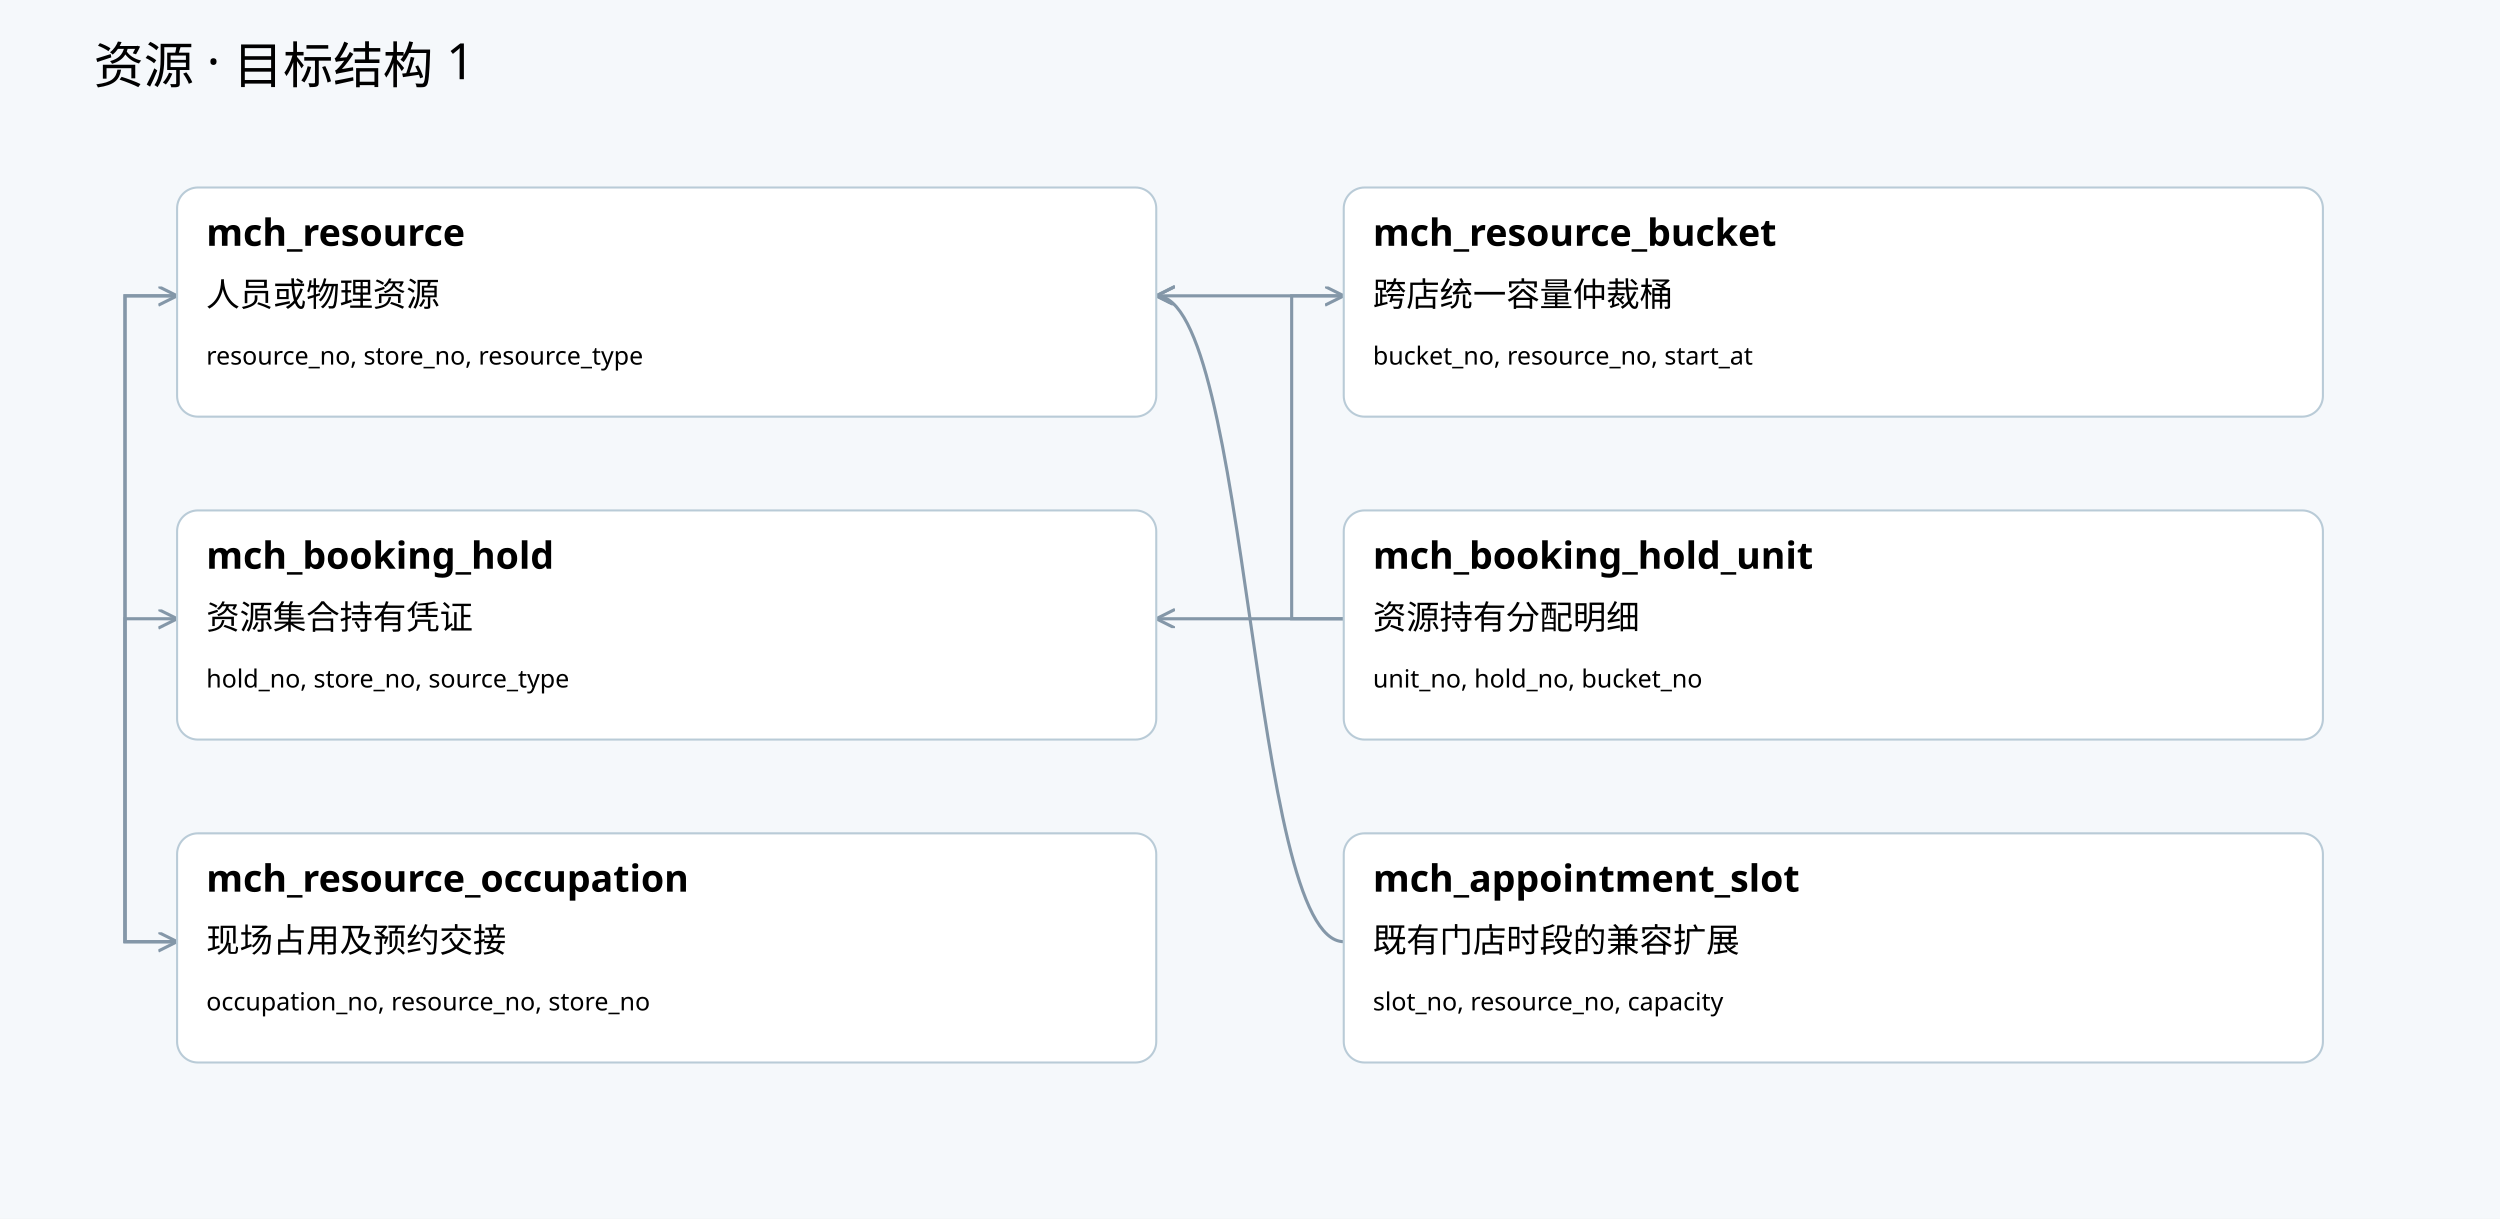
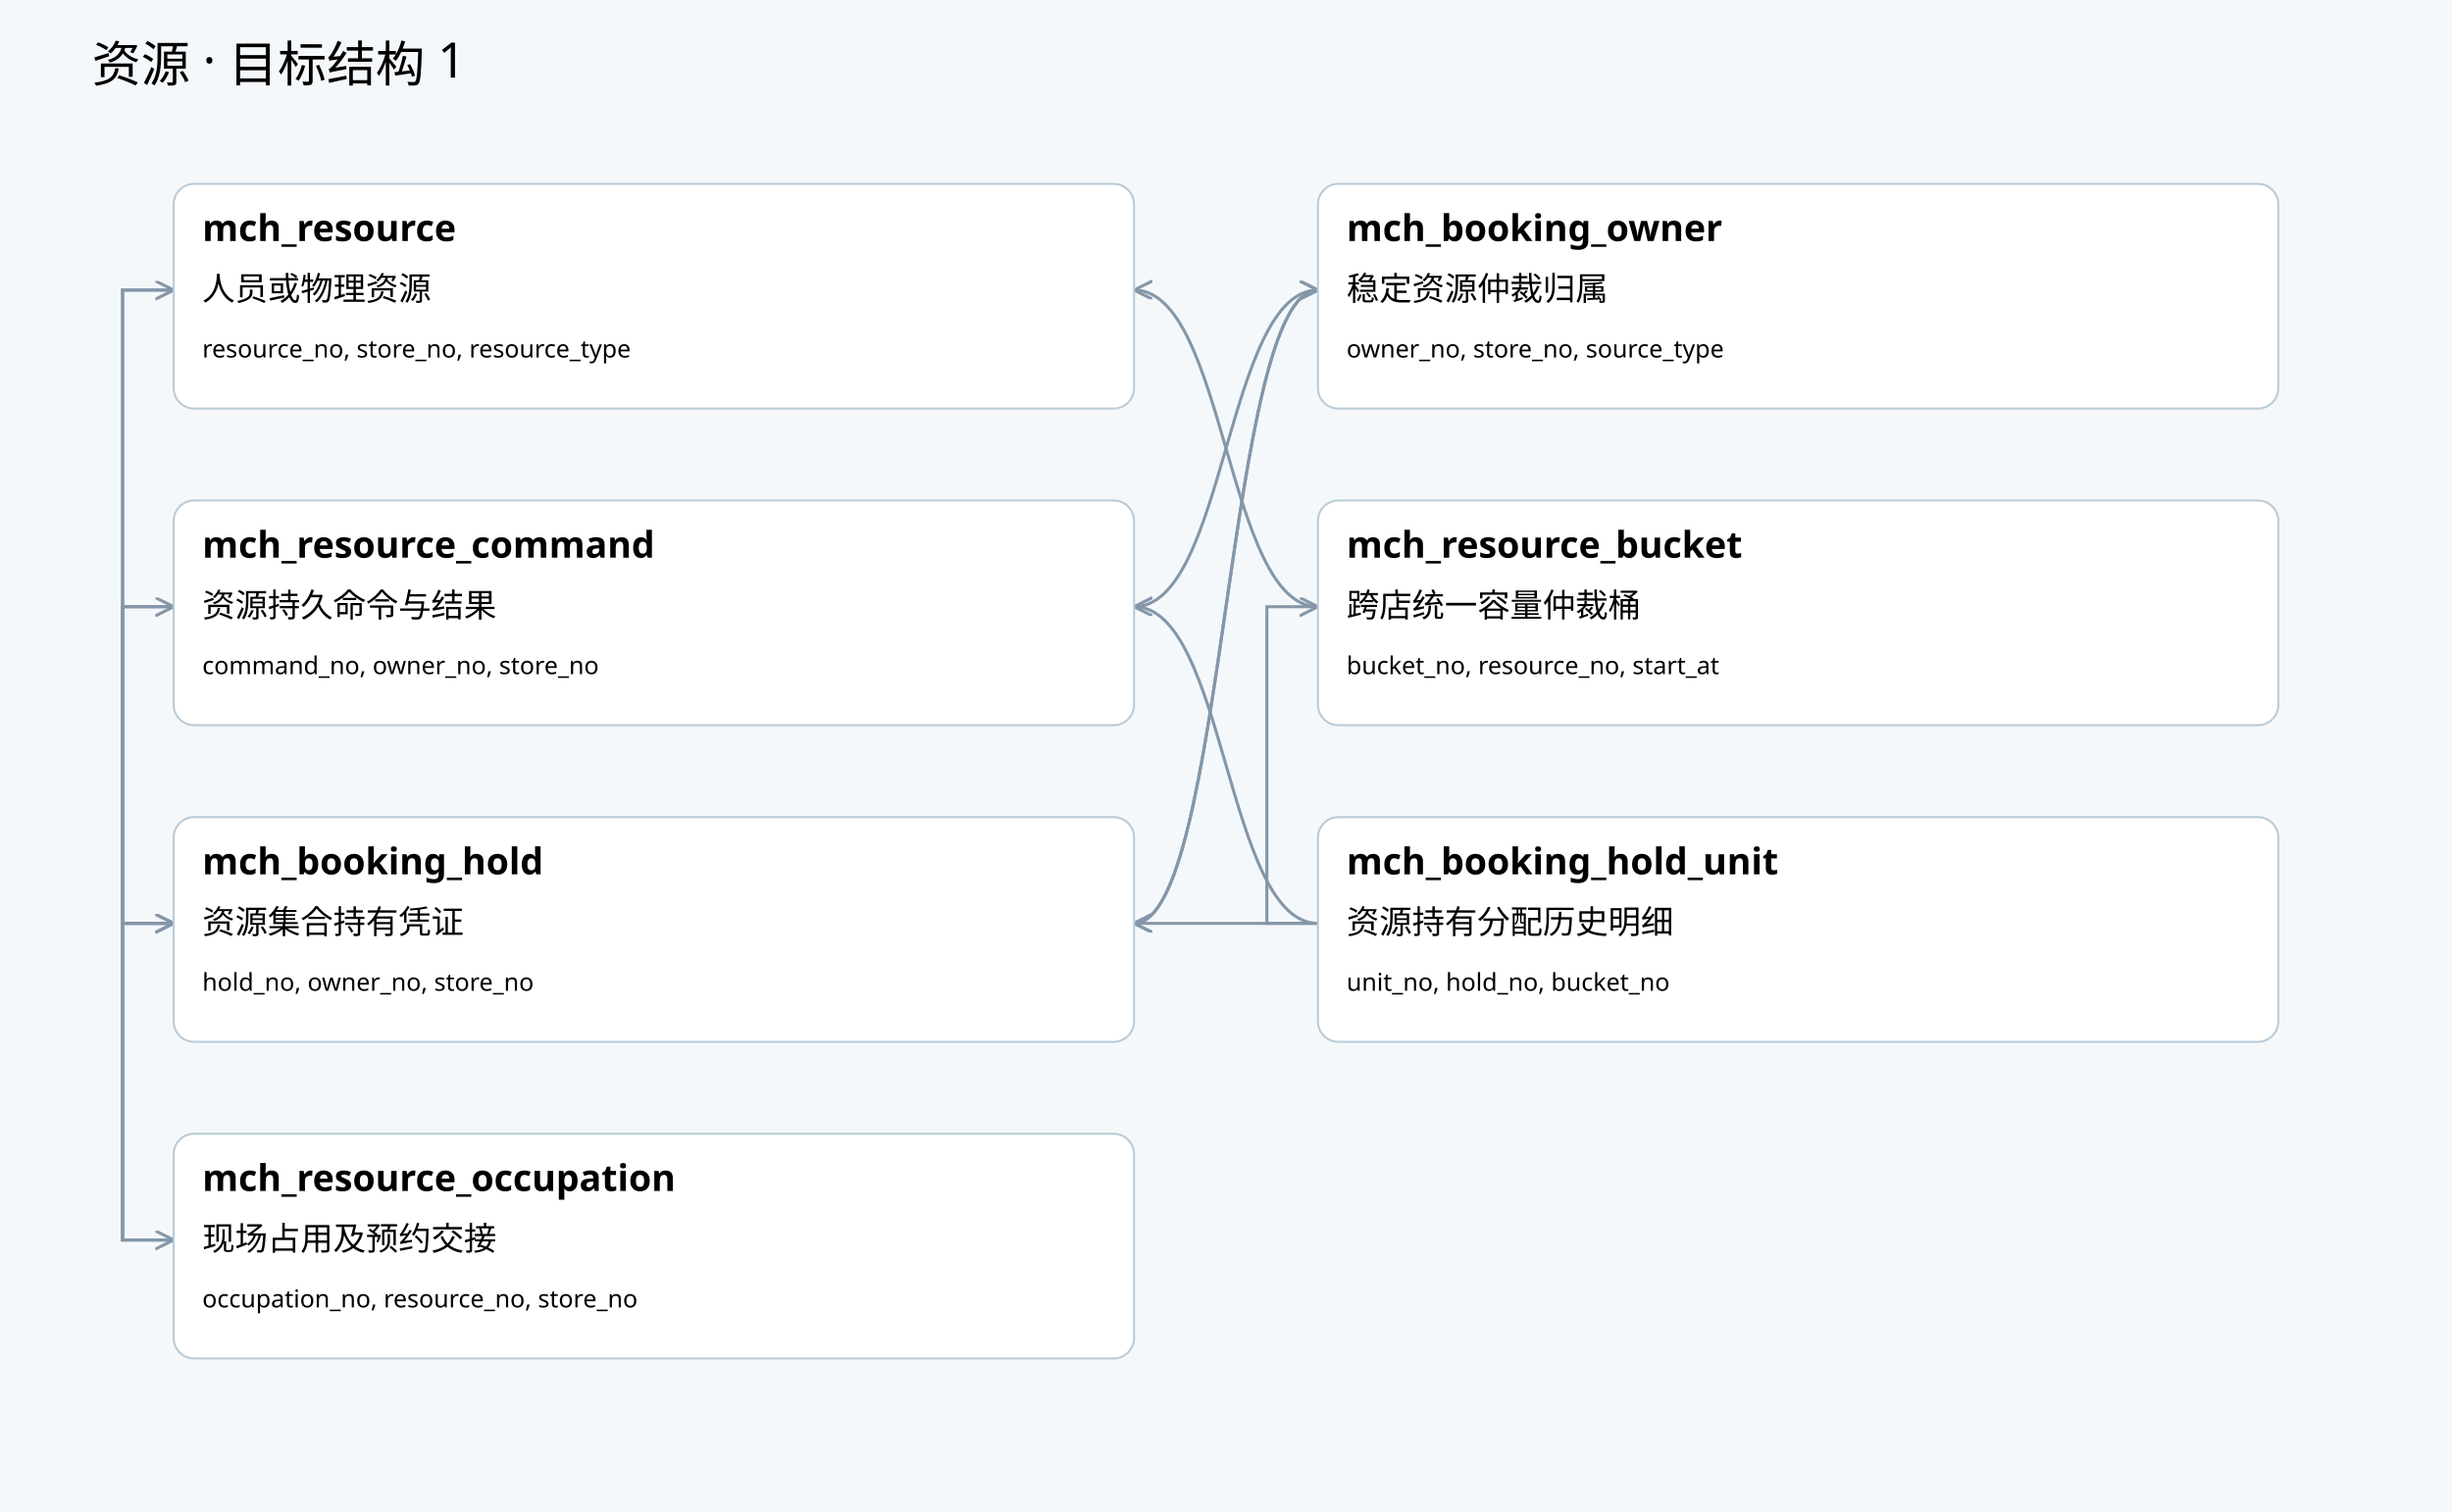
- <svg xmlns="http://www.w3.org/2000/svg" width="1200" height="585" viewBox="0 0 1200 585">
+ <svg xmlns="http://www.w3.org/2000/svg" width="1200" height="740" viewBox="0 0 1200 740">
  <defs>
    <marker id="a" markerWidth="7" markerHeight="7" refX="6" refY="3" orient="auto">
      <path d="M0 0L6 3L0 6" fill="none" stroke="#8497a8" />
    </marker>
  </defs>
  <rect width="100%" height="100%" fill="#f5f8fb" />
  <text x="45" y="40" font-family="sans-serif" font-size="24">资源 · 目标结构 1</text>
-   <path d="M85,142 H60 V452 H85" fill="none" stroke="#8497a8" stroke-width="1.5" marker-end="url(#a)" />
-   <path d="M645,142 C600,142 600,142 555,142" fill="none" stroke="#8497a8" stroke-width="1.5" marker-end="url(#a)" />
-   <path d="M645,297 C600,297 600,297 555,297" fill="none" stroke="#8497a8" stroke-width="1.5" marker-end="url(#a)" />
-   <path d="M645,297 H620 V142 H645" fill="none" stroke="#8497a8" stroke-width="1.5" marker-end="url(#a)" />
-   <path d="M85,452 H60 V142 H85" fill="none" stroke="#8497a8" stroke-width="1.5" marker-end="url(#a)" />
+   <path d="M85,142 H60 V607 H85" fill="none" stroke="#8497a8" stroke-width="1.5" marker-end="url(#a)" />
+   <path d="M645,142 C600,142 600,452 555,452" fill="none" stroke="#8497a8" stroke-width="1.5" marker-end="url(#a)" />
+   <path d="M555,297 C600,297 600,142 645,142" fill="none" stroke="#8497a8" stroke-width="1.5" marker-end="url(#a)" />
+   <path d="M85,297 H60 V452 H85" fill="none" stroke="#8497a8" stroke-width="1.5" marker-end="url(#a)" />
+   <path d="M645,297 C600,297 600,142 555,142" fill="none" stroke="#8497a8" stroke-width="1.5" marker-end="url(#a)" />
+   <path d="M555,452 C600,452 600,142 645,142" fill="none" stroke="#8497a8" stroke-width="1.5" marker-end="url(#a)" />
  <path d="M85,452 H60 V297 H85" fill="none" stroke="#8497a8" stroke-width="1.5" marker-end="url(#a)" />
-   <path d="M645,452 C600,452 600,142 555,142" fill="none" stroke="#8497a8" stroke-width="1.5" marker-end="url(#a)" />
+   <path d="M645,452 C600,452 600,452 555,452" fill="none" stroke="#8497a8" stroke-width="1.5" marker-end="url(#a)" />
+   <path d="M645,452 H620 V297 H645" fill="none" stroke="#8497a8" stroke-width="1.5" marker-end="url(#a)" />
+   <path d="M645,452 C600,452 600,297 555,297" fill="none" stroke="#8497a8" stroke-width="1.5" marker-end="url(#a)" />
+   <path d="M85,607 H60 V142 H85" fill="none" stroke="#8497a8" stroke-width="1.5" marker-end="url(#a)" />
+   <path d="M85,607 H60 V452 H85" fill="none" stroke="#8497a8" stroke-width="1.5" marker-end="url(#a)" />
  <rect x="85" y="90" width="470" height="110" rx="10" fill="white" stroke="#b9cbd7" />
  <text x="99" y="118" font-family="sans-serif" font-size="18" font-weight="bold">mch_resource</text>
  <text x="99" y="147" font-family="sans-serif" font-size="16">人员或物理资源</text>
  <text x="99" y="175" font-family="sans-serif" font-size="12">resource_no, store_no, resource_type</text>
  <rect x="645" y="90" width="470" height="110" rx="10" fill="white" stroke="#b9cbd7" />
-   <text x="659" y="118" font-family="sans-serif" font-size="18" font-weight="bold">mch_resource_bucket</text>
-   <text x="659" y="147" font-family="sans-serif" font-size="16">跨店统一容量仲裁桶</text>
-   <text x="659" y="175" font-family="sans-serif" font-size="12">bucket_no, resource_no, start_at</text>
+   <text x="659" y="118" font-family="sans-serif" font-size="18" font-weight="bold">mch_booking_owner</text>
+   <text x="659" y="147" font-family="sans-serif" font-size="16">稳定资源仲裁归属</text>
+   <text x="659" y="175" font-family="sans-serif" font-size="12">owner_no, store_no, source_type</text>
  <rect x="85" y="245" width="470" height="110" rx="10" fill="white" stroke="#b9cbd7" />
-   <text x="99" y="273" font-family="sans-serif" font-size="18" font-weight="bold">mch_booking_hold</text>
-   <text x="99" y="302" font-family="sans-serif" font-size="16">资源集合持有凭证</text>
-   <text x="99" y="330" font-family="sans-serif" font-size="12">hold_no, store_no, source_type</text>
+   <text x="99" y="273" font-family="sans-serif" font-size="18" font-weight="bold">mch_resource_command</text>
+   <text x="99" y="302" font-family="sans-serif" font-size="16">资源持久命令与结果</text>
+   <text x="99" y="330" font-family="sans-serif" font-size="12">command_no, owner_no, store_no</text>
  <rect x="645" y="245" width="470" height="110" rx="10" fill="white" stroke="#b9cbd7" />
-   <text x="659" y="273" font-family="sans-serif" font-size="18" font-weight="bold">mch_booking_hold_unit</text>
-   <text x="659" y="302" font-family="sans-serif" font-size="16">资源持有分配明细</text>
-   <text x="659" y="330" font-family="sans-serif" font-size="12">unit_no, hold_no, bucket_no</text>
+   <text x="659" y="273" font-family="sans-serif" font-size="18" font-weight="bold">mch_resource_bucket</text>
+   <text x="659" y="302" font-family="sans-serif" font-size="16">跨店统一容量仲裁桶</text>
+   <text x="659" y="330" font-family="sans-serif" font-size="12">bucket_no, resource_no, start_at</text>
  <rect x="85" y="400" width="470" height="110" rx="10" fill="white" stroke="#b9cbd7" />
-   <text x="99" y="428" font-family="sans-serif" font-size="18" font-weight="bold">mch_resource_occupation</text>
-   <text x="99" y="457" font-family="sans-serif" font-size="16">现场占用及预约交接</text>
-   <text x="99" y="485" font-family="sans-serif" font-size="12">occupation_no, resource_no, store_no</text>
+   <text x="99" y="428" font-family="sans-serif" font-size="18" font-weight="bold">mch_booking_hold</text>
+   <text x="99" y="457" font-family="sans-serif" font-size="16">资源集合持有凭证</text>
+   <text x="99" y="485" font-family="sans-serif" font-size="12">hold_no, owner_no, store_no</text>
  <rect x="645" y="400" width="470" height="110" rx="10" fill="white" stroke="#b9cbd7" />
-   <text x="659" y="428" font-family="sans-serif" font-size="18" font-weight="bold">mch_appointment_slot</text>
-   <text x="659" y="457" font-family="sans-serif" font-size="16">既有门店时段的兼容扩展</text>
-   <text x="659" y="485" font-family="sans-serif" font-size="12">slot_no, resource_no, capacity</text>
+   <text x="659" y="428" font-family="sans-serif" font-size="18" font-weight="bold">mch_booking_hold_unit</text>
+   <text x="659" y="457" font-family="sans-serif" font-size="16">资源持有分配历史明细</text>
+   <text x="659" y="485" font-family="sans-serif" font-size="12">unit_no, hold_no, bucket_no</text>
+   <rect x="85" y="555" width="470" height="110" rx="10" fill="white" stroke="#b9cbd7" />
+   <text x="99" y="583" font-family="sans-serif" font-size="18" font-weight="bold">mch_resource_occupation</text>
+   <text x="99" y="612" font-family="sans-serif" font-size="16">现场占用及预约交接</text>
+   <text x="99" y="640" font-family="sans-serif" font-size="12">occupation_no, resource_no, store_no</text>
</svg>
